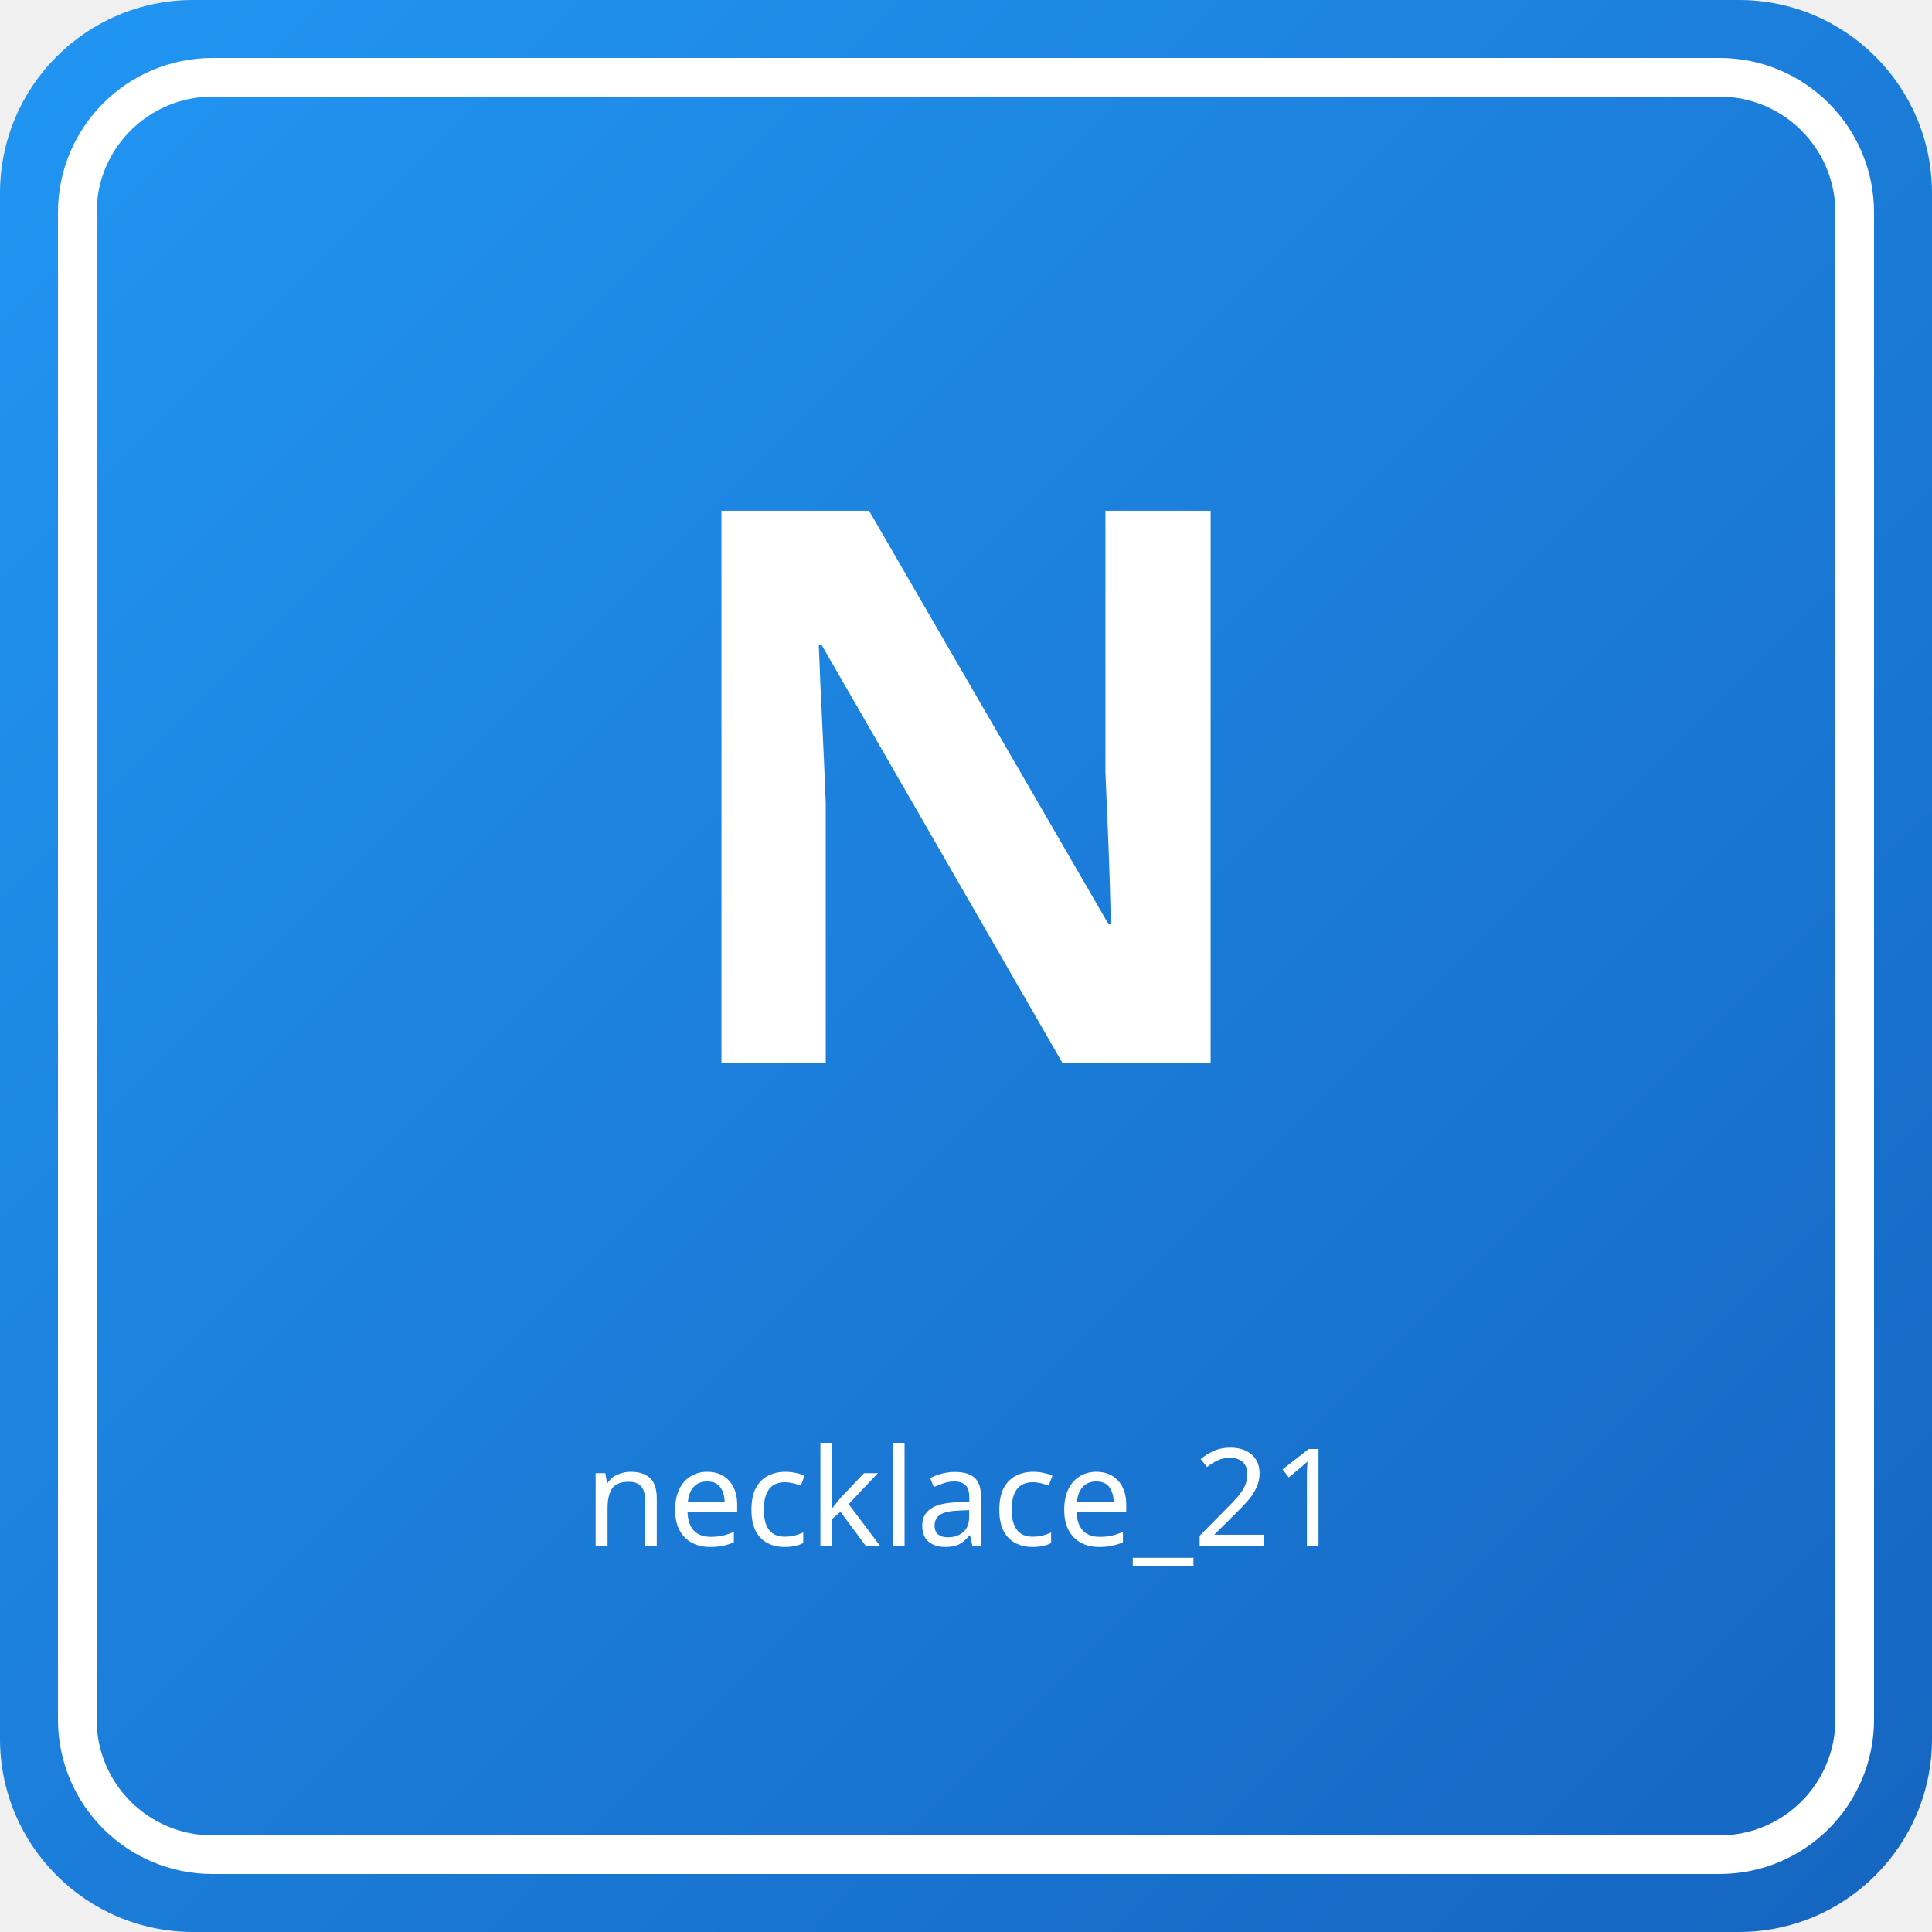
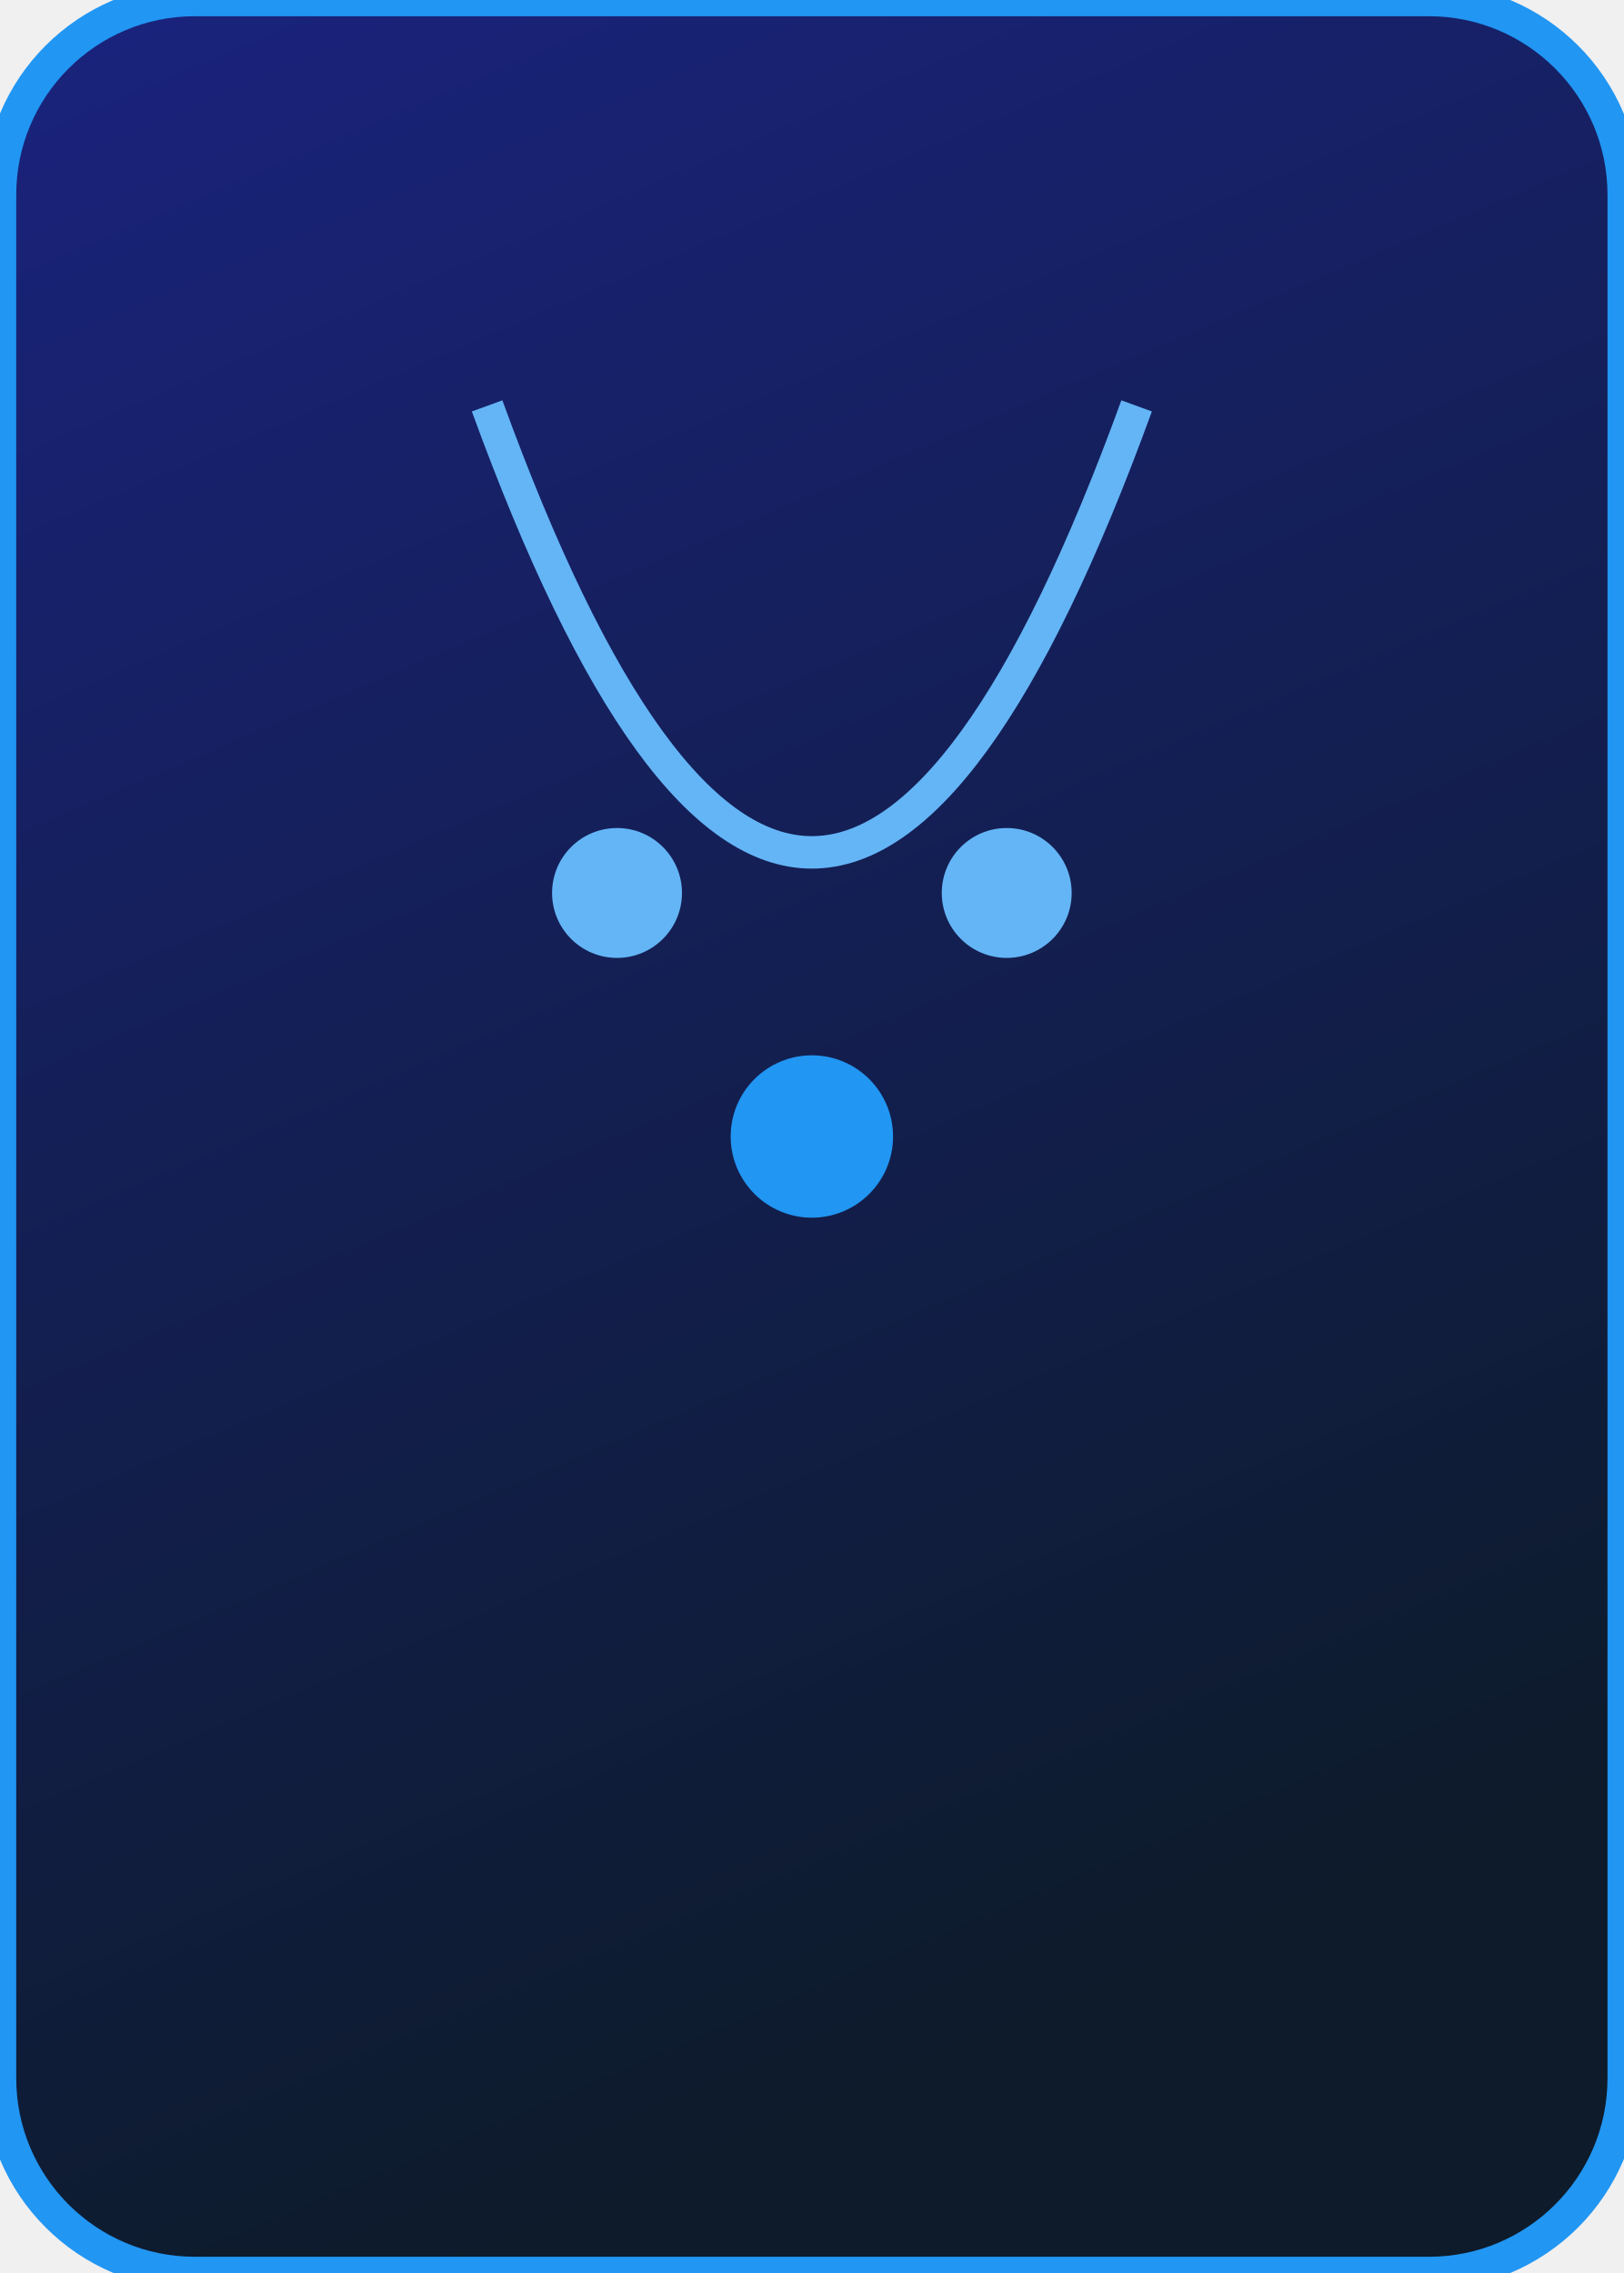
- <svg xmlns="http://www.w3.org/2000/svg" viewBox="0 0 200 200" width="200" height="200">
+ <svg xmlns="http://www.w3.org/2000/svg" viewBox="0 0 100 140">
  <defs>
-     <linearGradient id="g" x1="0" y1="0" x2="1" y2="1">
-       <stop offset="0%" stop-color="#2196f3" />
-       <stop offset="100%" stop-color="#1565c0" />
+     <linearGradient id="bg" x1="0" y1="0" x2="0.3" y2="1">
+       <stop offset="0%" stop-color="#1a237e" />
+       <stop offset="100%" stop-color="#0d1b2a" />
    </linearGradient>
  </defs>
-   <rect width="200" height="200" fill="url(#g)" rx="20" />
-   <rect x="8" y="8" width="184" height="184" fill="none" stroke="#fff" stroke-width="4" rx="14" />
-   <text x="100" y="110" font-size="80" text-anchor="middle" fill="#fff" font-family="sans-serif" font-weight="bold">N</text>
-   <text x="100" y="160" font-size="14" text-anchor="middle" fill="#fff" font-family="sans-serif">necklace_21</text>
+   <rect width="100" height="140" rx="12" fill="url(#bg)" stroke="#2196f3" stroke-width="2" />
+   <path d="M30 25 Q50 80 70 25" stroke="#64b5f6" stroke-width="2" fill="none" />
+   <circle cx="38" cy="55" r="4" fill="#64b5f6" />
+   <circle cx="50" cy="70" r="5" fill="#2196f3" />
+   <circle cx="62" cy="55" r="4" fill="#64b5f6" />
</svg>
